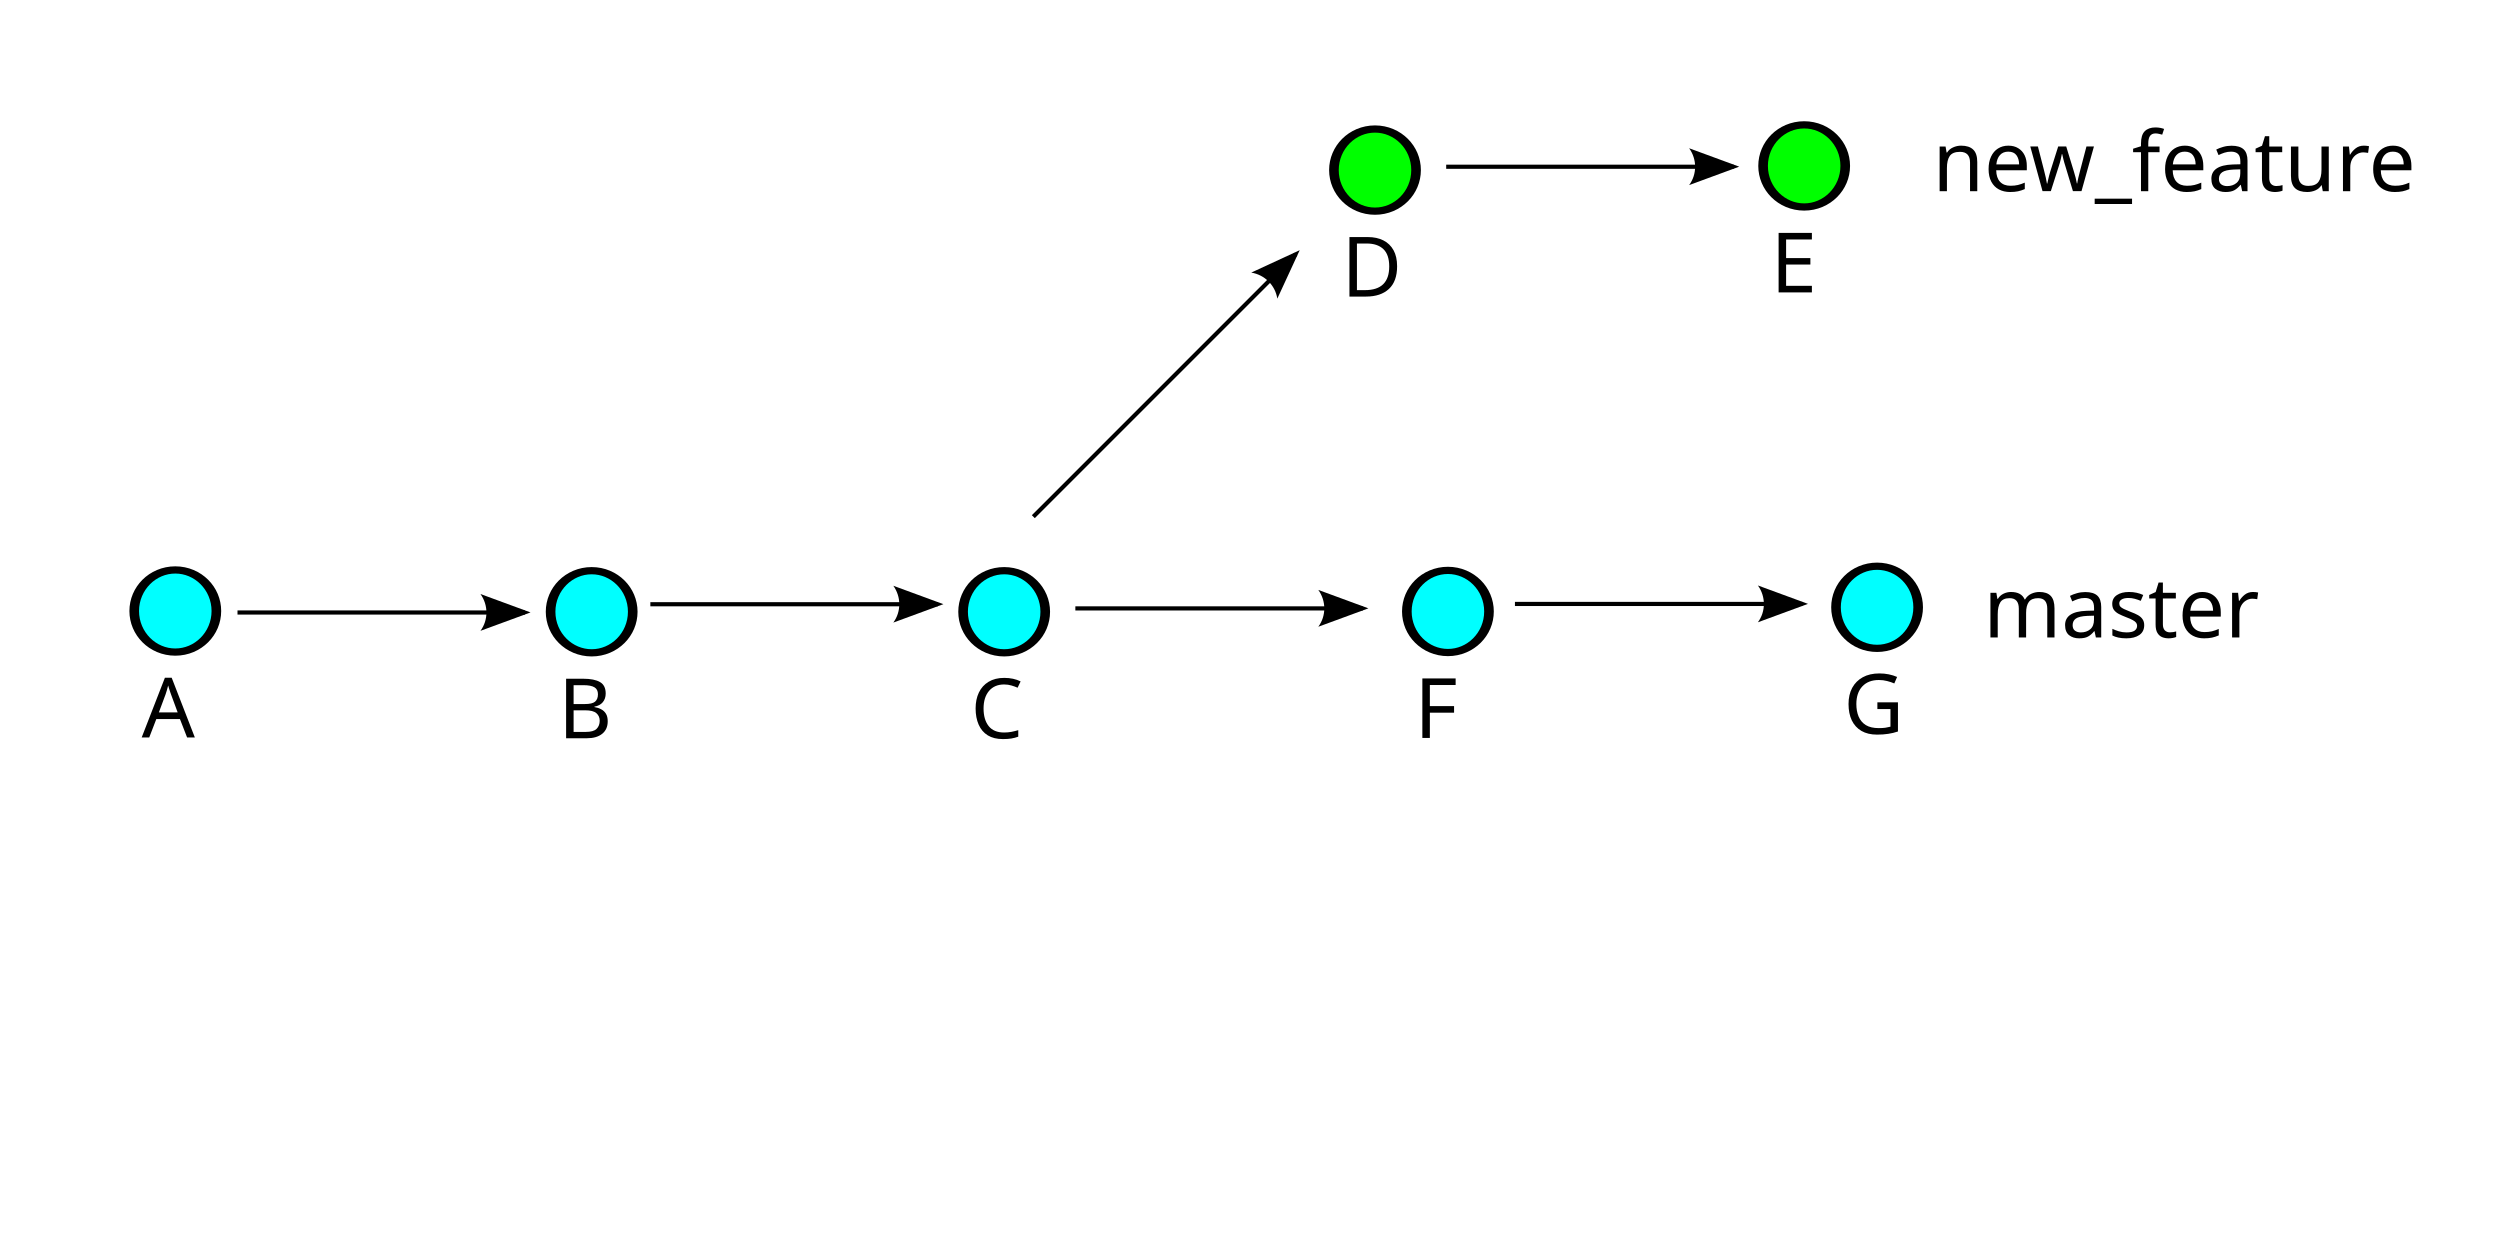
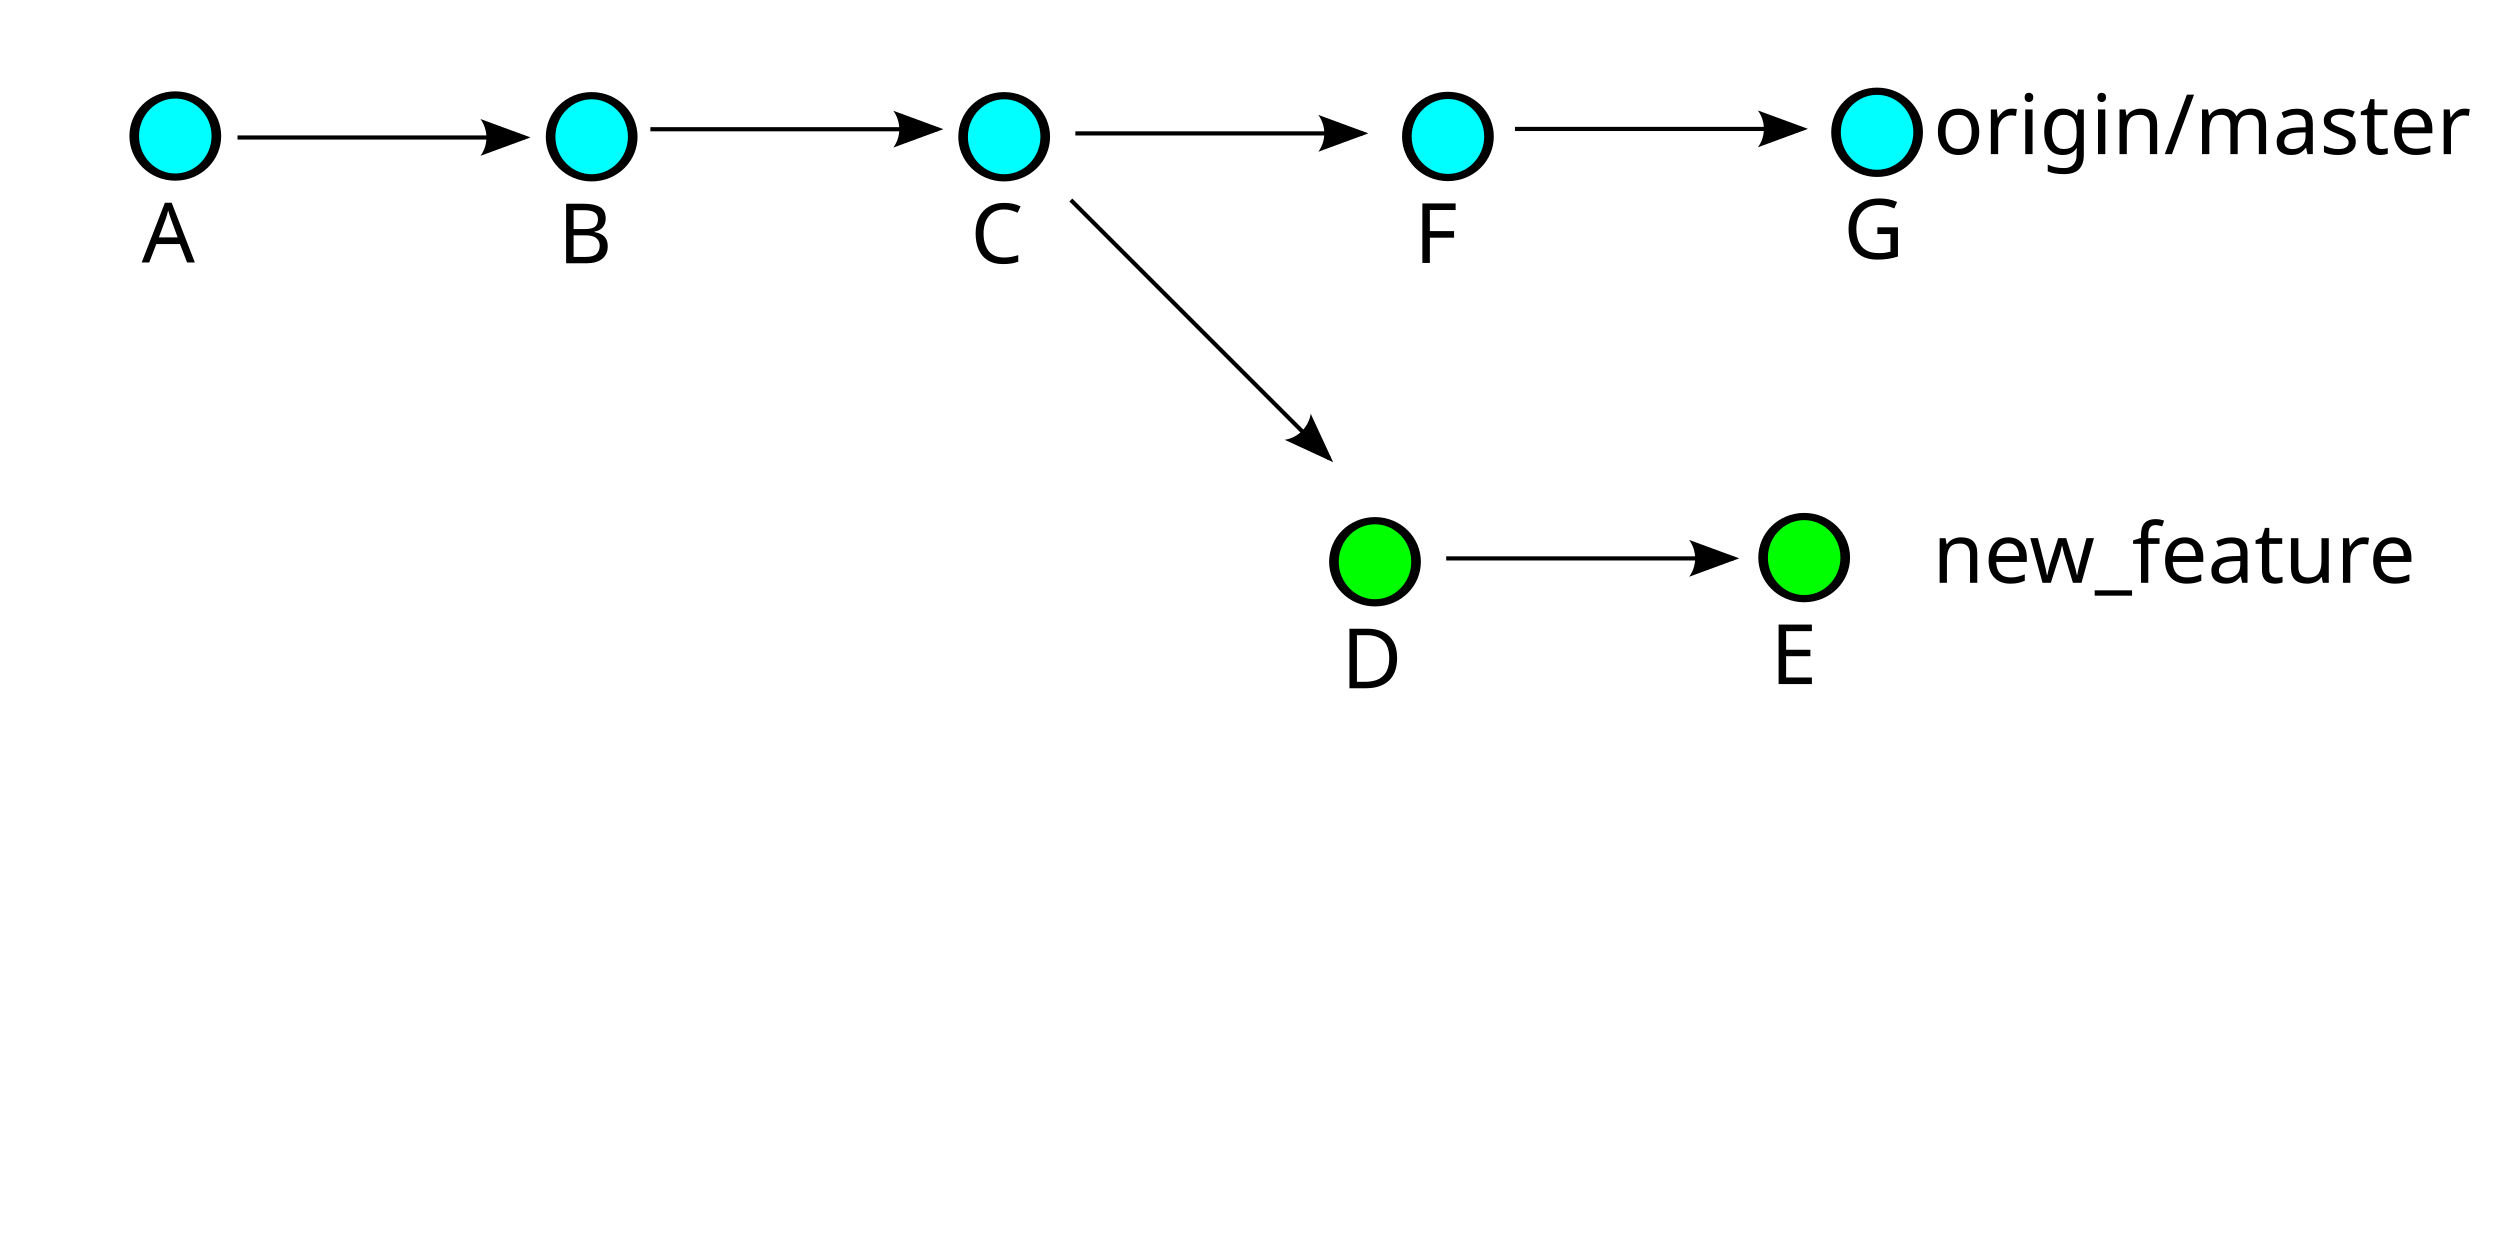
<svg xmlns="http://www.w3.org/2000/svg" width="600" height="300" id="svg2" version="1.1">
  <defs id="defs4">
    <marker orient="auto" refY="0.0" refX="0.0" id="Arrow2Lend" style="overflow:visible;">
      <path id="path4117" style="fill-rule:evenodd;stroke-width:0.625;stroke-linejoin:round;" d="M 8.719,4.034 L -2.207,0.016 L 8.719,-4.002 C 6.973,-1.63 6.983,1.616 8.719,4.034 z " transform="scale(1.1) rotate(180) translate(1,0)" />
    </marker>
    <marker orient="auto" refY="0" refX="0" id="Arrow2Lend-0" style="overflow:visible">
      <path id="path4117-4" style="fill-rule:evenodd;stroke-width:0.625;stroke-linejoin:round" d="M 8.719,4.034 -2.207,0.016 8.719,-4.002 c -1.745,2.372 -1.735,5.617 -6e-7,8.035 z" transform="matrix(-1.1,0,0,-1.1,-1.1,0)" />
    </marker>
    <marker orient="auto" refY="0" refX="0" id="Arrow2Lend-0-5" style="overflow:visible">
      <path id="path4117-4-3" style="fill-rule:evenodd;stroke-width:0.625;stroke-linejoin:round" d="M 8.719,4.034 -2.207,0.016 8.719,-4.002 c -1.745,2.372 -1.735,5.617 -6e-7,8.035 z" transform="matrix(-1.1,0,0,-1.1,-1.1,0)" />
    </marker>
    <marker orient="auto" refY="0" refX="0" id="Arrow2Lend-0-4" style="overflow:visible">
      <path id="path4117-4-6" style="fill-rule:evenodd;stroke-width:0.625;stroke-linejoin:round" d="M 8.719,4.034 -2.207,0.016 8.719,-4.002 c -1.745,2.372 -1.735,5.617 -6e-7,8.035 z" transform="matrix(-1.1,0,0,-1.1,-1.1,0)" />
    </marker>
    <marker orient="auto" refY="0" refX="0" id="Arrow2Lend-0-2" style="overflow:visible">
      <path id="path4117-4-2" style="fill-rule:evenodd;stroke-width:0.625;stroke-linejoin:round" d="M 8.719,4.034 -2.207,0.016 8.719,-4.002 c -1.745,2.372 -1.735,5.617 -6e-7,8.035 z" transform="matrix(-1.1,0,0,-1.1,-1.1,0)" />
    </marker>
    <marker orient="auto" refY="0" refX="0" id="Arrow2Lend-0-1" style="overflow:visible">
      <path id="path4117-4-67" style="fill-rule:evenodd;stroke-width:0.625;stroke-linejoin:round" d="M 8.719,4.034 -2.207,0.016 8.719,-4.002 c -1.745,2.372 -1.735,5.617 -6e-7,8.035 z" transform="matrix(-1.1,0,0,-1.1,-1.1,0)" />
    </marker>
  </defs>
  <g id="layer1" transform="translate(0,-752.3622)" style="display:inline">
-     <path style="fill:#00ffff;fill-rule:evenodd;stroke:#000000;stroke-width:7.028;stroke-linecap:butt;stroke-linejoin:miter;stroke-opacity:1;stroke-miterlimit:4;stroke-dasharray:none" id="path2985" d="m 291.429,540.934 c 0,22.091 -13.431,40 -30,40 -16.569,0 -30,-17.909 -30,-40 0,-22.091 13.431,-40 30,-40 16.569,0 30,17.909 30,40 z" transform="matrix(0.3285905,0,0,0.2464429,-43.83153,765.6958)" />
+     <path style="fill:#00ffff;fill-rule:evenodd;stroke:#000000;stroke-width:7.028;stroke-linecap:butt;stroke-linejoin:miter;stroke-miterlimit:4;stroke-opacity:1;stroke-dasharray:none" id="path2985" d="m 291.429,540.934 c 0,22.091 -13.431,40 -30,40 -16.569,0 -30,-17.909 -30,-40 0,-22.091 13.431,-40 30,-40 16.569,0 30,17.909 30,40 z" transform="matrix(0.3285905,0,0,0.2464429,-43.83153,651.6958)" />
    <text xml:space="preserve" style="font-size:20px;font-style:normal;font-weight:normal;line-height:125%;letter-spacing:0px;word-spacing:0px;fill:#000000;fill-opacity:1;stroke:none;font-family:Sans" x="41" y="194" id="text3805" transform="translate(0,752.3622)">
      <tspan id="tspan3807" x="41" y="194" />
    </text>
-     <text xml:space="preserve" style="font-size:40px;font-style:normal;font-weight:normal;line-height:125%;letter-spacing:0px;word-spacing:0px;fill:#000000;fill-opacity:1;stroke:none;font-family:Sans" x="34" y="929.362" id="text3809">
-       <tspan id="tspan3811" x="34" y="929.362" style="font-size:20px">A</tspan>
+     <text xml:space="preserve" style="font-size:40px;font-style:normal;font-weight:normal;line-height:125%;letter-spacing:0px;word-spacing:0px;fill:#000000;fill-opacity:1;stroke:none;font-family:Sans" x="34" y="815.362" id="text3809">
+       <tspan id="tspan3811" x="34" y="815.362" style="font-size:20px">A</tspan>
    </text>
-     <path style="fill:#00ffff;fill-rule:evenodd;stroke:#000000;stroke-width:7.028;stroke-linecap:butt;stroke-linejoin:miter;stroke-opacity:1;stroke-miterlimit:4;stroke-dasharray:none" id="path2985-0" d="m 291.429,540.934 c 0,22.091 -13.431,40 -30,40 -16.569,0 -30,-17.909 -30,-40 0,-22.091 13.431,-40 30,-40 16.569,0 30,17.909 30,40 z" transform="matrix(0.3285905,0,0,0.2464429,56.09705,765.8744)" />
-     <text xml:space="preserve" style="font-size:40px;font-style:normal;font-weight:normal;line-height:125%;letter-spacing:0px;word-spacing:0px;fill:#000000;fill-opacity:1;stroke:none;font-family:Sans" x="133.929" y="929.541" id="text3809-9">
-       <tspan id="tspan3811-0" x="133.929" y="929.541" style="font-size:20px;font-weight:normal">B</tspan>
+     <path style="fill:#00ffff;fill-rule:evenodd;stroke:#000000;stroke-width:7.028;stroke-linecap:butt;stroke-linejoin:miter;stroke-miterlimit:4;stroke-opacity:1;stroke-dasharray:none" id="path2985-0" d="m 291.429,540.934 c 0,22.091 -13.431,40 -30,40 -16.569,0 -30,-17.909 -30,-40 0,-22.091 13.431,-40 30,-40 16.569,0 30,17.909 30,40 z" transform="matrix(0.3285905,0,0,0.2464429,56.09705,651.8744)" />
+     <text xml:space="preserve" style="font-size:40px;font-style:normal;font-weight:normal;line-height:125%;letter-spacing:0px;word-spacing:0px;fill:#000000;fill-opacity:1;stroke:none;font-family:Sans" x="133.929" y="815.541" id="text3809-9">
+       <tspan id="tspan3811-0" x="133.929" y="815.541" style="font-size:20px;font-weight:normal">B</tspan>
    </text>
-     <path style="fill:#00ffff;fill-rule:evenodd;stroke:#000000;stroke-width:7.028;stroke-linecap:butt;stroke-linejoin:miter;stroke-opacity:1;stroke-miterlimit:4;stroke-dasharray:none" id="path2985-5" d="m 291.429,540.934 c 0,22.091 -13.431,40 -30,40 -16.569,0 -30,-17.909 -30,-40 0,-22.091 13.431,-40 30,-40 16.569,0 30,17.909 30,40 z" transform="matrix(0.3285905,0,0,0.2464429,155.097,765.8744)" />
-     <text xml:space="preserve" style="font-size:40px;font-style:normal;font-weight:normal;line-height:125%;letter-spacing:0px;word-spacing:0px;fill:#000000;fill-opacity:1;stroke:none;font-family:Sans" x="232.929" y="929.541" id="text3809-7">
-       <tspan id="tspan3811-8" x="232.929" y="929.541" style="font-size:20px">C</tspan>
+     <path style="fill:#00ffff;fill-rule:evenodd;stroke:#000000;stroke-width:7.028;stroke-linecap:butt;stroke-linejoin:miter;stroke-miterlimit:4;stroke-opacity:1;stroke-dasharray:none" id="path2985-5" d="m 291.429,540.934 c 0,22.091 -13.431,40 -30,40 -16.569,0 -30,-17.909 -30,-40 0,-22.091 13.431,-40 30,-40 16.569,0 30,17.909 30,40 z" transform="matrix(0.3285905,0,0,0.2464429,155.097,651.8744)" />
+     <text xml:space="preserve" style="font-size:40px;font-style:normal;font-weight:normal;line-height:125%;letter-spacing:0px;word-spacing:0px;fill:#000000;fill-opacity:1;stroke:none;font-family:Sans" x="232.929" y="815.541" id="text3809-7">
+       <tspan id="tspan3811-8" x="232.929" y="815.541" style="font-size:20px">C</tspan>
    </text>
-     <text xml:space="preserve" style="font-size:40px;font-style:normal;font-weight:normal;line-height:125%;letter-spacing:0px;word-spacing:0px;fill:#000000;fill-opacity:1;stroke:none;font-family:Sans" x="476" y="905.362" id="text3848">
-       <tspan id="tspan3850" x="476" y="905.362" style="font-size:20px">master</tspan>
+     <text xml:space="preserve" style="font-size:40px;font-style:normal;font-weight:normal;line-height:125%;letter-spacing:0px;word-spacing:0px;fill:#000000;fill-opacity:1;stroke:none;font-family:Sans" x="464" y="789.362" id="text3848">
+       <tspan id="tspan3850" x="464" y="789.362" style="font-size:20px">origin/master</tspan>
    </text>
-     <path style="fill:#00ff00;fill-rule:evenodd;stroke:#000000;stroke-width:7.028;stroke-linecap:butt;stroke-linejoin:miter;stroke-opacity:1;stroke-miterlimit:4;stroke-dasharray:none" id="path2985-4" d="m 291.429,540.934 c 0,22.091 -13.431,40 -30,40 -16.569,0 -30,-17.909 -30,-40 0,-22.091 13.431,-40 30,-40 16.569,0 30,17.909 30,40 z" transform="matrix(0.3285905,0,0,0.2464429,244.097,659.8744)" />
-     <text xml:space="preserve" style="font-size:40px;font-style:normal;font-weight:normal;line-height:125%;letter-spacing:0px;word-spacing:0px;fill:#000000;fill-opacity:1;stroke:none;font-family:Sans" x="321.929" y="823.541" id="text3809-4">
-       <tspan id="tspan3811-89" x="321.929" y="823.541" style="font-size:20px">D</tspan>
+     <path style="fill:#00ff00;fill-rule:evenodd;stroke:#000000;stroke-width:7.028;stroke-linecap:butt;stroke-linejoin:miter;stroke-miterlimit:4;stroke-opacity:1;stroke-dasharray:none" id="path2985-4" d="m 291.429,540.934 c 0,22.091 -13.431,40 -30,40 -16.569,0 -30,-17.909 -30,-40 0,-22.091 13.431,-40 30,-40 16.569,0 30,17.909 30,40 z" transform="matrix(0.3285905,0,0,0.2464429,244.097,753.8744)" />
+     <text xml:space="preserve" style="font-size:40px;font-style:normal;font-weight:normal;line-height:125%;letter-spacing:0px;word-spacing:0px;fill:#000000;fill-opacity:1;stroke:none;font-family:Sans" x="321.929" y="917.541" id="text3809-4">
+       <tspan id="tspan3811-89" x="321.929" y="917.541" style="font-size:20px">D</tspan>
    </text>
-     <path style="fill:#00ff00;fill-rule:evenodd;stroke:#000000;stroke-width:7.028;stroke-linecap:butt;stroke-linejoin:miter;stroke-opacity:1;stroke-miterlimit:4;stroke-dasharray:none" id="path2985-57" d="m 291.429,540.934 c 0,22.091 -13.431,40 -30,40 -16.569,0 -30,-17.909 -30,-40 0,-22.091 13.431,-40 30,-40 16.569,0 30,17.909 30,40 z" transform="matrix(0.3285905,0,0,0.2464429,347.0971,658.8744)" />
-     <text xml:space="preserve" style="font-size:40px;font-style:normal;font-weight:normal;line-height:125%;letter-spacing:0px;word-spacing:0px;fill:#000000;fill-opacity:1;stroke:none;font-family:Sans" x="424.929" y="822.541" id="text3809-8">
-       <tspan id="tspan3811-9" x="424.929" y="822.541" style="font-size:20px">E</tspan>
+     <path style="fill:#00ff00;fill-rule:evenodd;stroke:#000000;stroke-width:7.028;stroke-linecap:butt;stroke-linejoin:miter;stroke-miterlimit:4;stroke-opacity:1;stroke-dasharray:none" id="path2985-57" d="m 291.429,540.934 c 0,22.091 -13.431,40 -30,40 -16.569,0 -30,-17.909 -30,-40 0,-22.091 13.431,-40 30,-40 16.569,0 30,17.909 30,40 z" transform="matrix(0.3285905,0,0,0.2464429,347.0971,752.8744)" />
+     <text xml:space="preserve" style="font-size:40px;font-style:normal;font-weight:normal;line-height:125%;letter-spacing:0px;word-spacing:0px;fill:#000000;fill-opacity:1;stroke:none;font-family:Sans" x="424.929" y="916.541" id="text3809-8">
+       <tspan id="tspan3811-9" x="424.929" y="916.541" style="font-size:20px">E</tspan>
    </text>
-     <text xml:space="preserve" style="font-size:40px;font-style:normal;font-weight:normal;line-height:125%;letter-spacing:0px;word-spacing:0px;fill:#000000;fill-opacity:1;stroke:none;font-family:Sans" x="463.809" y="798.242" id="text3848-5">
-       <tspan id="tspan3850-8" x="463.809" y="798.242" style="font-size:20px">new_feature</tspan>
+     <text xml:space="preserve" style="font-size:40px;font-style:normal;font-weight:normal;line-height:125%;letter-spacing:0px;word-spacing:0px;fill:#000000;fill-opacity:1;stroke:none;font-family:Sans" x="463.809" y="892.242" id="text3848-5">
+       <tspan id="tspan3850-8" x="463.809" y="892.242" style="font-size:20px">new_feature</tspan>
    </text>
-     <path style="fill:none;stroke:#000000;stroke-width:1px;stroke-linecap:butt;stroke-linejoin:miter;stroke-opacity:1;marker-start:none;marker-end:url(#Arrow2Lend-0)" d="m 57,147 69,0" id="path4560" transform="translate(0,752.3622)" />
-     <path style="fill:none;stroke:#000000;stroke-width:1px;stroke-linecap:butt;stroke-linejoin:miter;stroke-opacity:1;marker-start:none;marker-end:url(#Arrow2Lend-0)" d="m 156.086,897.38 69,0" id="path4560-6" />
-     <path style="fill:#00ff00;stroke:#000000;stroke-width:1px;stroke-linecap:butt;stroke-linejoin:miter;stroke-opacity:1;marker-start:none;marker-end:url(#Arrow2Lend-0)" d="m 347.086,792.38 69,0" id="path4560-6-9" />
-     <path style="fill:none;stroke:#000000;stroke-width:1px;stroke-linecap:butt;stroke-linejoin:miter;stroke-opacity:1;marker-end:url(#Arrow2Lend-0-4)" d="M 248,124 311,61" id="path5168" transform="translate(0,752.3622)" />
-     <path style="fill:#00ffff;fill-rule:evenodd;stroke:#000000;stroke-width:7.028;stroke-linecap:butt;stroke-linejoin:miter;stroke-miterlimit:4;stroke-opacity:1;stroke-dasharray:none;display:inline" id="path2985-4-0" d="m 291.429,540.934 c 0,22.091 -13.431,40 -30,40 -16.569,0 -30,-17.909 -30,-40 0,-22.091 13.431,-40 30,-40 16.569,0 30,17.909 30,40 z" transform="matrix(0.3285905,0,0,0.2464429,261.5971,765.8032)" />
-     <text xml:space="preserve" style="font-size:40px;font-style:normal;font-weight:normal;line-height:125%;letter-spacing:0px;word-spacing:0px;fill:#000000;fill-opacity:1;stroke:none;display:inline;font-family:Sans" x="339.429" y="929.47" id="text3809-4-1">
-       <tspan id="tspan3811-89-9" x="339.429" y="929.47" style="font-size:20px">F</tspan>
+     <path style="fill:none;stroke:#000000;stroke-width:1px;stroke-linecap:butt;stroke-linejoin:miter;stroke-opacity:1;marker-start:none;marker-end:url(#Arrow2Lend-0)" d="m 57,785.362 69,0" id="path4560" />
+     <path style="fill:none;stroke:#000000;stroke-width:1px;stroke-linecap:butt;stroke-linejoin:miter;stroke-opacity:1;marker-start:none;marker-end:url(#Arrow2Lend-0)" d="m 156.086,783.38 69,0" id="path4560-6" />
+     <path style="fill:#00ff00;stroke:#000000;stroke-width:1px;stroke-linecap:butt;stroke-linejoin:miter;stroke-opacity:1;marker-start:none;marker-end:url(#Arrow2Lend-0)" d="m 347.086,886.38 69,0" id="path4560-6-9" />
+     <path style="fill:#00ffff;fill-rule:evenodd;stroke:#000000;stroke-width:7.028;stroke-linecap:butt;stroke-linejoin:miter;stroke-miterlimit:4;stroke-opacity:1;stroke-dasharray:none;display:inline" id="path2985-4-0" d="m 291.429,540.934 c 0,22.091 -13.431,40 -30,40 -16.569,0 -30,-17.909 -30,-40 0,-22.091 13.431,-40 30,-40 16.569,0 30,17.909 30,40 z" transform="matrix(0.3285905,0,0,0.2464429,261.5971,651.8032)" />
+     <text xml:space="preserve" style="font-size:40px;font-style:normal;font-weight:normal;line-height:125%;letter-spacing:0px;word-spacing:0px;fill:#000000;fill-opacity:1;stroke:none;display:inline;font-family:Sans" x="339.429" y="815.47" id="text3809-4-1">
+       <tspan id="tspan3811-89-9" x="339.429" y="815.47" style="font-size:20px">F</tspan>
    </text>
-     <path style="fill:#00ffff;fill-rule:evenodd;stroke:#000000;stroke-width:7.028;stroke-linecap:butt;stroke-linejoin:miter;stroke-miterlimit:4;stroke-opacity:1;stroke-dasharray:none;display:inline" id="path2985-57-8" d="m 291.429,540.934 c 0,22.091 -13.431,40 -30,40 -16.569,0 -30,-17.909 -30,-40 0,-22.091 13.431,-40 30,-40 16.569,0 30,17.909 30,40 z" transform="matrix(0.3285905,0,0,0.2464429,364.5971,764.8032)" />
-     <text xml:space="preserve" style="font-size:40px;font-style:normal;font-weight:normal;line-height:125%;letter-spacing:0px;word-spacing:0px;fill:#000000;fill-opacity:1;stroke:none;display:inline;font-family:Sans" x="442.429" y="928.47" id="text3809-8-1">
-       <tspan id="tspan3811-9-8" x="442.429" y="928.47" style="font-size:20px">G</tspan>
+     <path style="fill:#00ffff;fill-rule:evenodd;stroke:#000000;stroke-width:7.028;stroke-linecap:butt;stroke-linejoin:miter;stroke-miterlimit:4;stroke-opacity:1;stroke-dasharray:none;display:inline" id="path2985-57-8" d="m 291.429,540.934 c 0,22.091 -13.431,40 -30,40 -16.569,0 -30,-17.909 -30,-40 0,-22.091 13.431,-40 30,-40 16.569,0 30,17.909 30,40 z" transform="matrix(0.3285905,0,0,0.2464429,364.5971,650.8032)" />
+     <text xml:space="preserve" style="font-size:40px;font-style:normal;font-weight:normal;line-height:125%;letter-spacing:0px;word-spacing:0px;fill:#000000;fill-opacity:1;stroke:none;display:inline;font-family:Sans" x="442.429" y="814.47" id="text3809-8-1">
+       <tspan id="tspan3811-9-8" x="442.429" y="814.47" style="font-size:20px">G</tspan>
    </text>
-     <path style="fill:#00ff00;stroke:#000000;stroke-width:1px;stroke-linecap:butt;stroke-linejoin:miter;stroke-opacity:1;marker-start:none;marker-end:url(#Arrow2Lend-0);display:inline" d="m 363.586,897.309 69,0" id="path4560-6-9-9" />
-     <path style="fill:#00ff00;stroke:#000000;stroke-width:1px;stroke-linecap:butt;stroke-linejoin:miter;stroke-opacity:1;marker-start:none;marker-end:url(#Arrow2Lend-0);display:inline" d="m 258.086,898.38 69,0" id="path4560-6-9-9-8" />
+     <path style="fill:#00ff00;stroke:#000000;stroke-width:1px;stroke-linecap:butt;stroke-linejoin:miter;stroke-opacity:1;marker-start:none;marker-end:url(#Arrow2Lend-0);display:inline" d="m 363.586,783.309 69,0" id="path4560-6-9-9" />
+     <path style="fill:#00ff00;stroke:#000000;stroke-width:1px;stroke-linecap:butt;stroke-linejoin:miter;stroke-opacity:1;marker-start:none;marker-end:url(#Arrow2Lend-0);display:inline" d="m 258.086,784.38 69,0" id="path4560-6-9-9-8" />
+     <path style="fill:none;stroke:#000000;stroke-width:1px;stroke-linecap:butt;stroke-linejoin:miter;stroke-opacity:1;marker-end:url(#Arrow2Lend-0-1)" d="m 257,48 62,62" id="path4501" transform="translate(0,752.3622)" />
  </g>
</svg>
